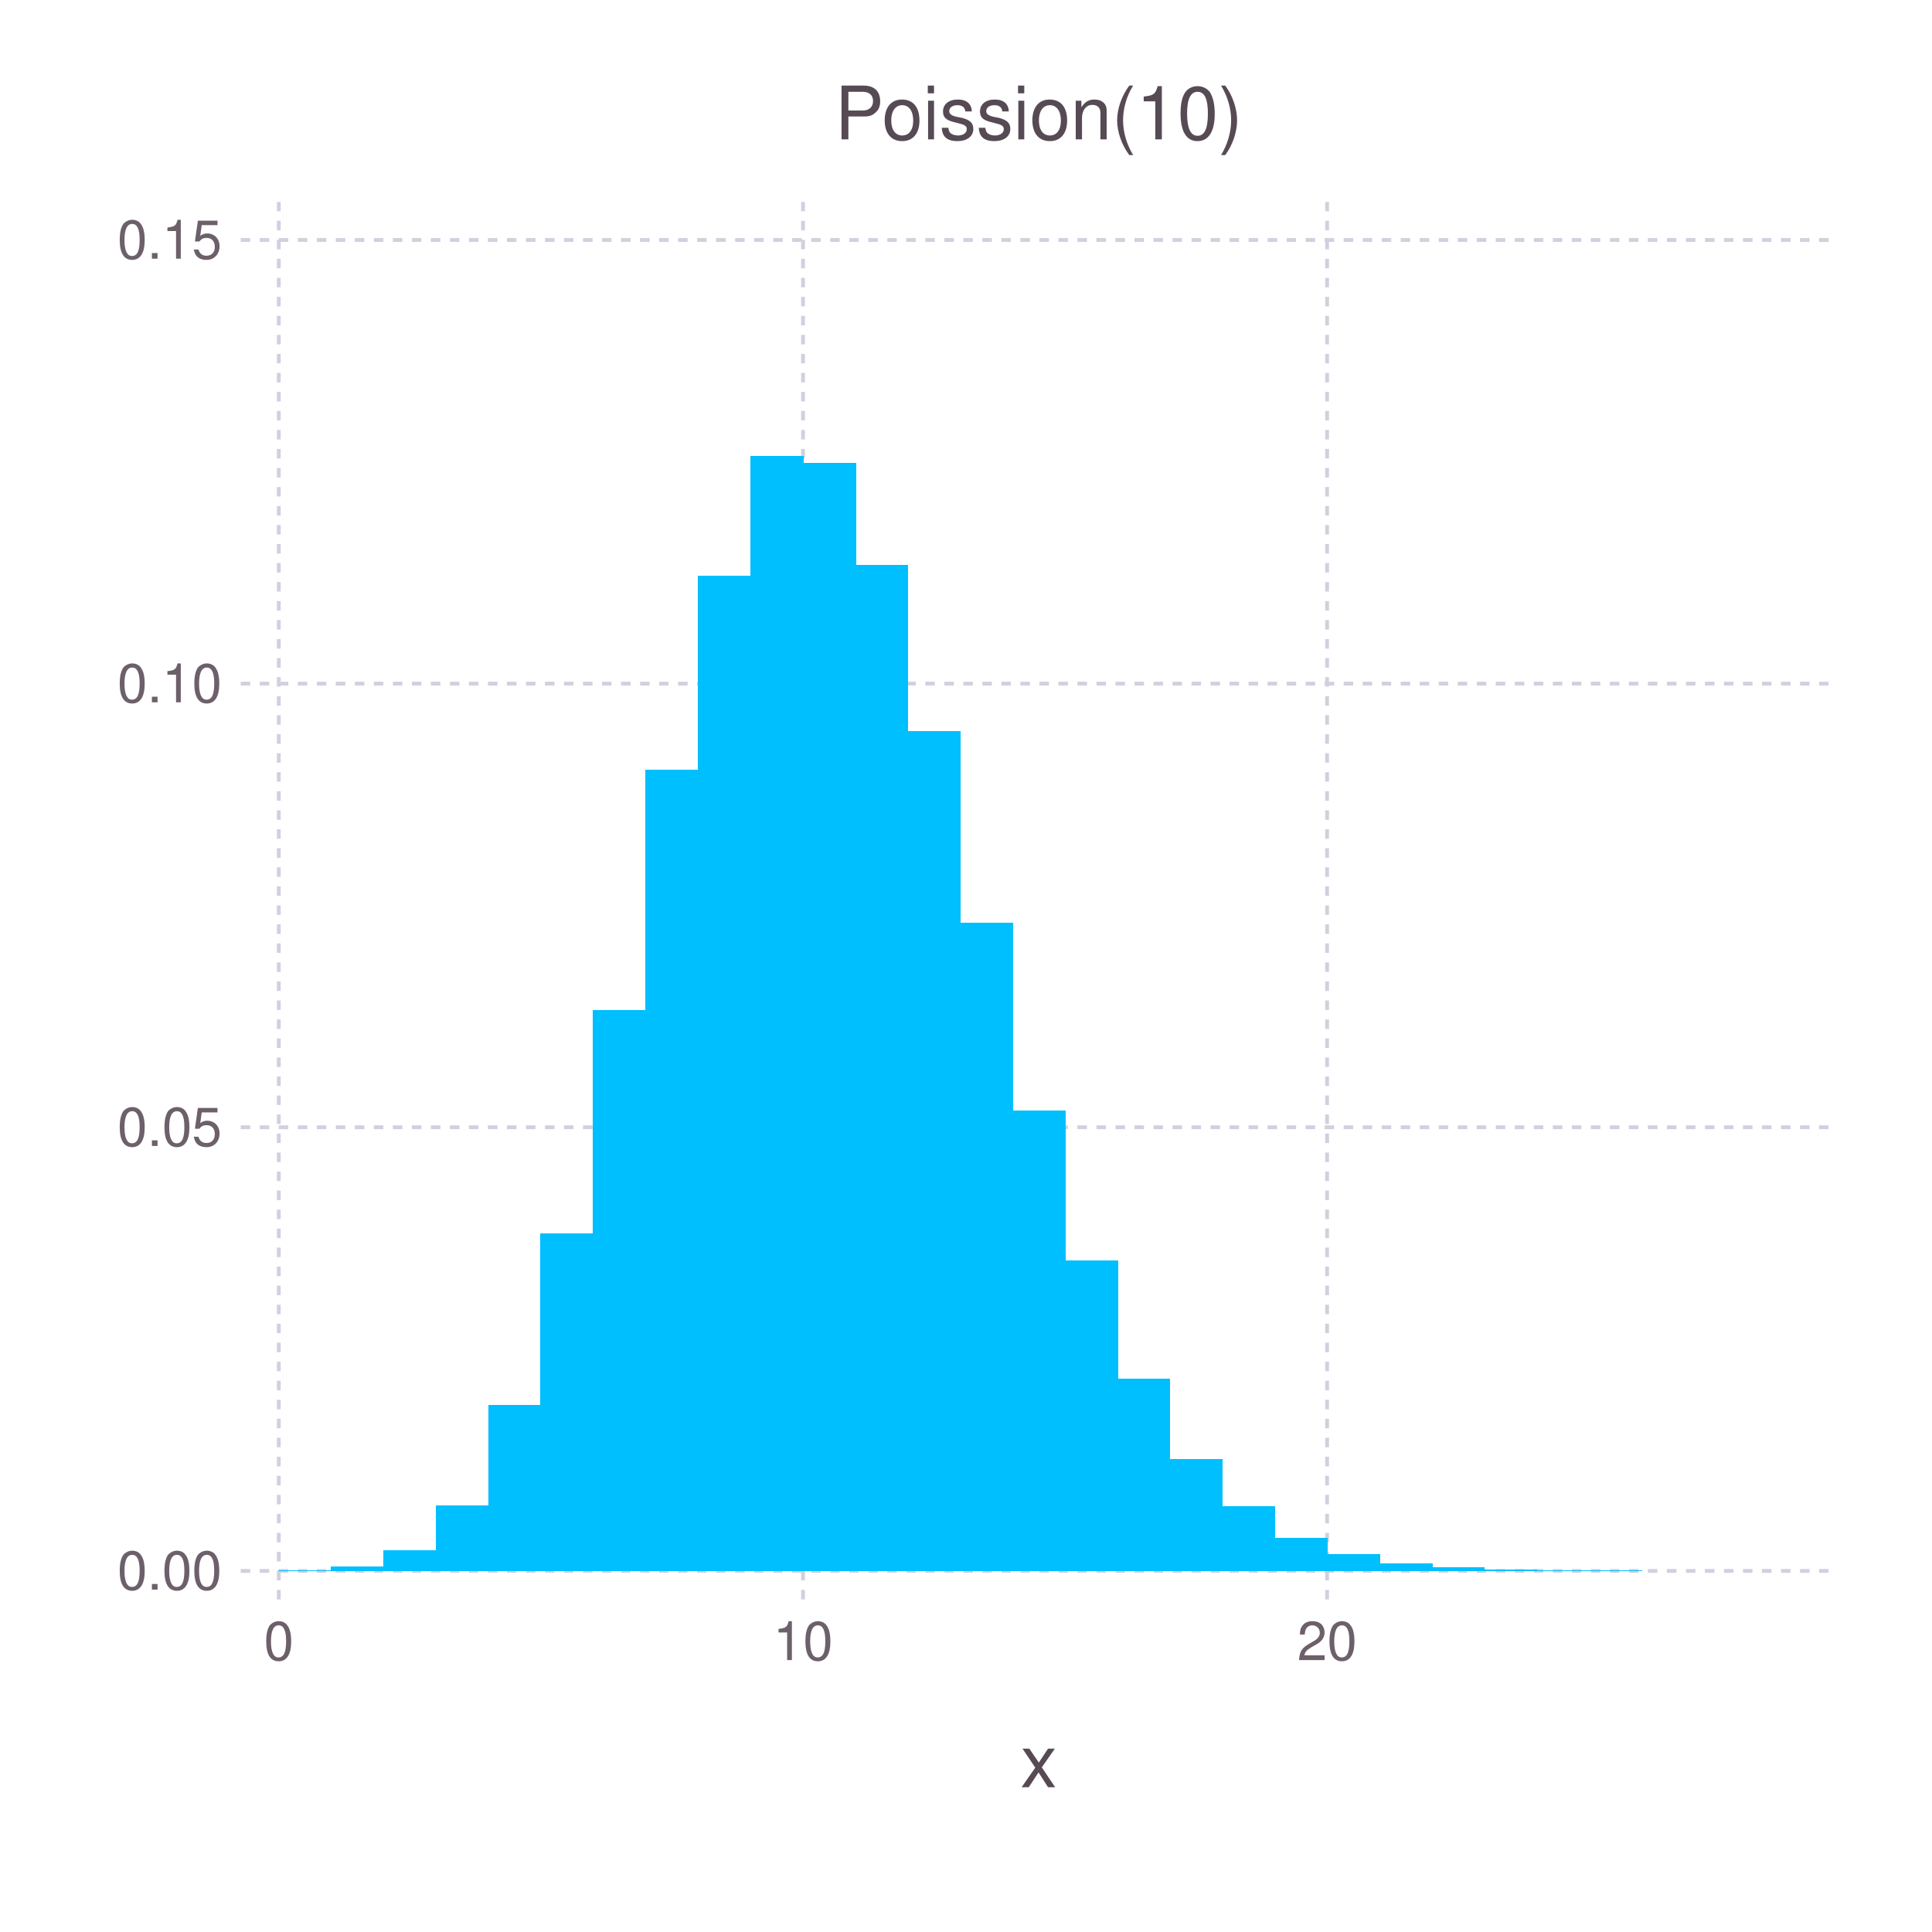
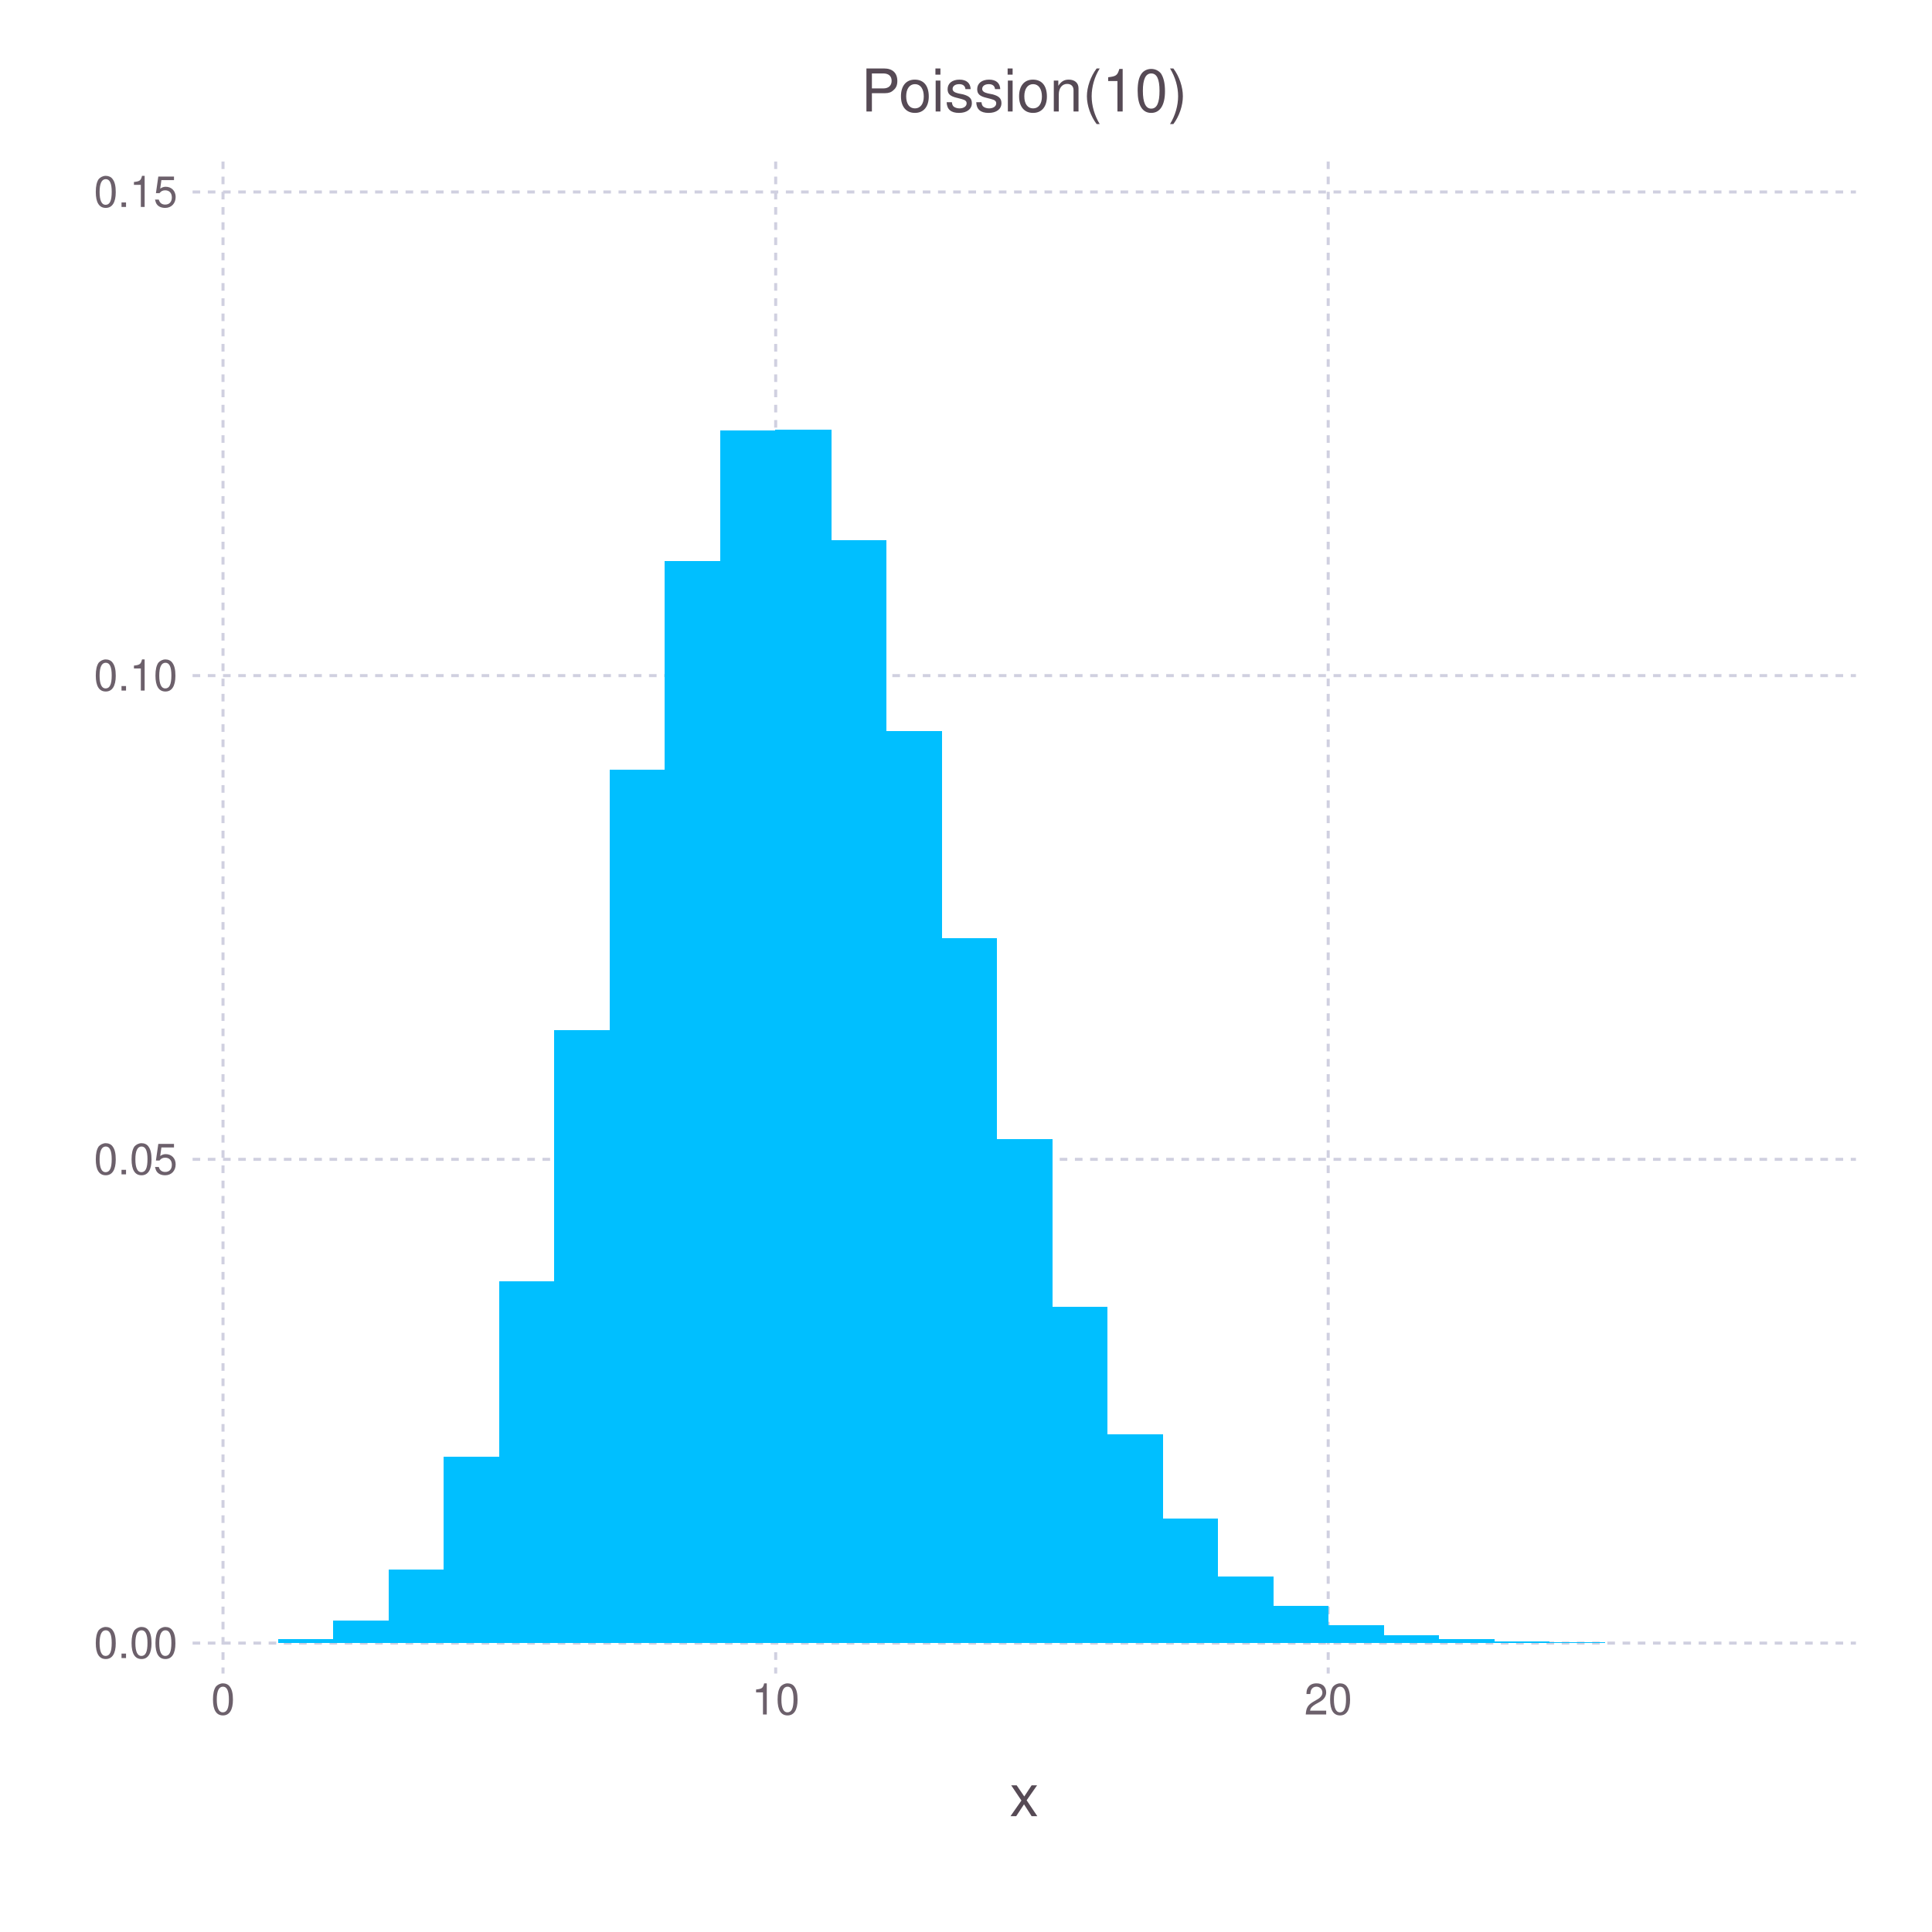
- <svg xmlns="http://www.w3.org/2000/svg" version="1.2" width="101.6mm" height="101.6mm" viewBox="0 0 101.6 101.6" stroke="none" fill="#000000" stroke-width="0.3" font-size="3.88">
+ <svg xmlns="http://www.w3.org/2000/svg" version="1.2" width="127mm" height="127mm" viewBox="0 0 127 127" stroke="none" fill="#000000" stroke-width="0.3" font-size="3.88">
  <defs>
    <marker id="arrow" markerWidth="15" markerHeight="7" refX="5" refY="3.5" orient="auto" markerUnits="strokeWidth">
      <path d="M0,0 L15,3.5 L0,7 z" stroke="context-stroke" fill="context-stroke" />
    </marker>
  </defs>
-   <g class="plotroot xscalable yscalable" id="img-2a0eecde-1">
-     <g font-size="3.88" font-family="'PT Sans','Helvetica Neue','Helvetica',sans-serif" fill="#564A55" stroke="#000000" stroke-opacity="0.000" id="img-2a0eecde-2">
-       <g transform="translate(54.63,91.66)">
+   <g class="plotroot xscalable yscalable" id="img-e8b9219b-1">
+     <g font-size="3.88" font-family="'PT Sans','Helvetica Neue','Helvetica',sans-serif" fill="#564A55" stroke="#000000" stroke-opacity="0.000" id="img-e8b9219b-2">
+       <g transform="translate(67.33,117.06)">
        <g class="primitive">
          <text text-anchor="middle" dy="0.6em">x</text>
        </g>
      </g>
    </g>
-     <g class="guide xlabels" font-size="2.82" font-family="'PT Sans Caption','Helvetica Neue','Helvetica',sans-serif" fill="#6C606B" id="img-2a0eecde-3">
-       <g transform="translate(14.66,85.61)">
+     <g class="guide xlabels" font-size="2.82" font-family="'PT Sans Caption','Helvetica Neue','Helvetica',sans-serif" fill="#6C606B" id="img-e8b9219b-3">
+       <g transform="translate(14.66,111.01)">
        <g class="primitive">
          <text text-anchor="middle" dy="0.6em">0</text>
        </g>
      </g>
-       <g transform="translate(42.23,85.61)">
+       <g transform="translate(50.99,111.01)">
        <g class="primitive">
          <text text-anchor="middle" dy="0.6em">10</text>
        </g>
      </g>
-       <g transform="translate(69.79,85.61)">
+       <g transform="translate(87.31,111.01)">
        <g class="primitive">
          <text text-anchor="middle" dy="0.6em">20</text>
        </g>
      </g>
    </g>
-     <g clip-path="url(#img-2a0eecde-4)">
-       <g id="img-2a0eecde-5">
-         <g pointer-events="visible" stroke-width="0.3" fill="#000000" fill-opacity="0.000" stroke="#000000" stroke-opacity="0.000" class="guide background" id="img-2a0eecde-6">
-           <g transform="translate(54.63,47.61)" id="img-2a0eecde-7">
-             <path d="M-41.97,-37 L41.97,-37 41.97,37 -41.97,37  z" class="primitive" />
+     <g clip-path="url(#img-e8b9219b-4)">
+       <g id="img-e8b9219b-5">
+         <g pointer-events="visible" stroke-width="0.3" fill="#000000" fill-opacity="0.000" stroke="#000000" stroke-opacity="0.000" class="guide background" id="img-e8b9219b-6">
+           <g transform="translate(67.33,60.31)" id="img-e8b9219b-7">
+             <path d="M-54.67,-49.7 L54.67,-49.7 54.67,49.7 -54.67,49.7  z" class="primitive" />
          </g>
        </g>
-         <g class="guide ygridlines xfixed" stroke-dasharray="0.5,0.5" stroke-width="0.2" stroke="#D0D0E0" id="img-2a0eecde-8">
-           <g transform="translate(54.63,82.61)" id="img-2a0eecde-9">
-             <path fill="none" d="M-41.97,0 L41.97,0 " class="primitive" />
+         <g class="guide ygridlines xfixed" stroke-dasharray="0.5,0.5" stroke-width="0.2" stroke="#D0D0E0" id="img-e8b9219b-8">
+           <g transform="translate(67.33,108.01)" id="img-e8b9219b-9">
+             <path fill="none" d="M-54.67,0 L54.67,0 " class="primitive" />
          </g>
-           <g transform="translate(54.63,59.28)" id="img-2a0eecde-10">
-             <path fill="none" d="M-41.97,0 L41.97,0 " class="primitive" />
+           <g transform="translate(67.33,76.21)" id="img-e8b9219b-10">
+             <path fill="none" d="M-54.67,0 L54.67,0 " class="primitive" />
          </g>
-           <g transform="translate(54.63,35.95)" id="img-2a0eecde-11">
-             <path fill="none" d="M-41.97,0 L41.97,0 " class="primitive" />
+           <g transform="translate(67.33,44.41)" id="img-e8b9219b-11">
+             <path fill="none" d="M-54.67,0 L54.67,0 " class="primitive" />
          </g>
-           <g transform="translate(54.63,12.62)" id="img-2a0eecde-12">
-             <path fill="none" d="M-41.97,0 L41.97,0 " class="primitive" />
+           <g transform="translate(67.33,12.62)" id="img-e8b9219b-12">
+             <path fill="none" d="M-54.67,0 L54.67,0 " class="primitive" />
          </g>
        </g>
-         <g class="guide xgridlines yfixed" stroke-dasharray="0.5,0.5" stroke-width="0.2" stroke="#D0D0E0" id="img-2a0eecde-13">
-           <g transform="translate(14.66,47.61)" id="img-2a0eecde-14">
-             <path fill="none" d="M0,-37 L0,37 " class="primitive" />
+         <g class="guide xgridlines yfixed" stroke-dasharray="0.5,0.5" stroke-width="0.2" stroke="#D0D0E0" id="img-e8b9219b-13">
+           <g transform="translate(14.66,60.31)" id="img-e8b9219b-14">
+             <path fill="none" d="M0,-49.7 L0,49.7 " class="primitive" />
          </g>
-           <g transform="translate(42.23,47.61)" id="img-2a0eecde-15">
-             <path fill="none" d="M0,-37 L0,37 " class="primitive" />
+           <g transform="translate(50.99,60.31)" id="img-e8b9219b-15">
+             <path fill="none" d="M0,-49.7 L0,49.7 " class="primitive" />
          </g>
-           <g transform="translate(69.79,47.61)" id="img-2a0eecde-16">
-             <path fill="none" d="M0,-37 L0,37 " class="primitive" />
+           <g transform="translate(87.31,60.31)" id="img-e8b9219b-16">
+             <path fill="none" d="M0,-49.7 L0,49.7 " class="primitive" />
          </g>
        </g>
-         <g class="plotpanel" id="img-2a0eecde-17">
-           <g shape-rendering="crispEdges" stroke-width="0.3" id="img-2a0eecde-18">
-             <g class="geometry" fill-opacity="1" stroke="#000000" stroke-opacity="0.000" fill="#00BFFF" id="img-2a0eecde-19">
-               <g transform="translate(16.04,82.6)" id="img-2a0eecde-20">
-                 <path d="M-1.4,-0.01 L1.4,-0.01 1.4,0.01 -1.4,0.01  z" class="primitive" />
+         <g class="plotpanel" id="img-e8b9219b-17">
+           <g shape-rendering="crispEdges" stroke-width="0.3" id="img-e8b9219b-18">
+             <g class="geometry" fill-opacity="1" stroke="#000000" stroke-opacity="0.000" fill="#00BFFF" id="img-e8b9219b-19">
+               <g transform="translate(16.48,108)" id="img-e8b9219b-20">
+                 <path d="M-1.84,-0.01 L1.84,-0.01 1.84,0.01 -1.84,0.01  z" class="primitive" />
              </g>
-               <g transform="translate(18.8,82.5)" id="img-2a0eecde-21">
-                 <path d="M-1.4,-0.11 L1.4,-0.11 1.4,0.11 -1.4,0.11  z" class="primitive" />
+               <g transform="translate(20.11,107.87)" id="img-e8b9219b-21">
+                 <path d="M-1.84,-0.14 L1.84,-0.14 1.84,0.14 -1.84,0.14  z" class="primitive" />
              </g>
-               <g transform="translate(21.56,82.07)" id="img-2a0eecde-22">
-                 <path d="M-1.4,-0.55 L1.4,-0.55 1.4,0.55 -1.4,0.55  z" class="primitive" />
+               <g transform="translate(23.74,107.27)" id="img-e8b9219b-22">
+                 <path d="M-1.84,-0.74 L1.84,-0.74 1.84,0.74 -1.84,0.74  z" class="primitive" />
              </g>
-               <g transform="translate(24.31,80.88)" id="img-2a0eecde-23">
-                 <path d="M-1.4,-1.73 L1.4,-1.73 1.4,1.73 -1.4,1.73  z" class="primitive" />
+               <g transform="translate(27.38,105.59)" id="img-e8b9219b-23">
+                 <path d="M-1.84,-2.42 L1.84,-2.42 1.84,2.42 -1.84,2.42  z" class="primitive" />
              </g>
-               <g transform="translate(27.07,78.24)" id="img-2a0eecde-24">
-                 <path d="M-1.4,-4.37 L1.4,-4.37 1.4,4.37 -1.4,4.37  z" class="primitive" />
+               <g transform="translate(31.01,101.89)" id="img-e8b9219b-24">
+                 <path d="M-1.84,-6.12 L1.84,-6.12 1.84,6.12 -1.84,6.12  z" class="primitive" />
              </g>
-               <g transform="translate(29.82,73.73)" id="img-2a0eecde-25">
-                 <path d="M-1.4,-8.88 L1.4,-8.88 1.4,8.88 -1.4,8.88  z" class="primitive" />
+               <g transform="translate(34.64,96.12)" id="img-e8b9219b-25">
+                 <path d="M-1.84,-11.89 L1.84,-11.89 1.84,11.89 -1.84,11.89  z" class="primitive" />
              </g>
-               <g transform="translate(32.58,67.87)" id="img-2a0eecde-26">
-                 <path d="M-1.4,-14.74 L1.4,-14.74 1.4,14.74 -1.4,14.74  z" class="primitive" />
+               <g transform="translate(38.27,87.86)" id="img-e8b9219b-26">
+                 <path d="M-1.84,-20.15 L1.84,-20.15 1.84,20.15 -1.84,20.15  z" class="primitive" />
              </g>
-               <g transform="translate(35.34,61.54)" id="img-2a0eecde-27">
-                 <path d="M-1.4,-21.07 L1.4,-21.07 1.4,21.07 -1.4,21.07  z" class="primitive" />
+               <g transform="translate(41.91,79.3)" id="img-e8b9219b-27">
+                 <path d="M-1.84,-28.71 L1.84,-28.71 1.84,28.71 -1.84,28.71  z" class="primitive" />
              </g>
-               <g transform="translate(38.09,56.44)" id="img-2a0eecde-28">
-                 <path d="M-1.4,-26.17 L1.4,-26.17 1.4,26.17 -1.4,26.17  z" class="primitive" />
+               <g transform="translate(45.54,72.44)" id="img-e8b9219b-28">
+                 <path d="M-1.84,-35.58 L1.84,-35.58 1.84,35.58 -1.84,35.58  z" class="primitive" />
              </g>
-               <g transform="translate(40.85,53.29)" id="img-2a0eecde-29">
-                 <path d="M-1.4,-29.32 L1.4,-29.32 1.4,29.32 -1.4,29.32  z" class="primitive" />
+               <g transform="translate(49.17,68.15)" id="img-e8b9219b-29">
+                 <path d="M-1.84,-39.86 L1.84,-39.86 1.84,39.86 -1.84,39.86  z" class="primitive" />
              </g>
-               <g transform="translate(43.61,53.47)" id="img-2a0eecde-30">
-                 <path d="M-1.4,-29.14 L1.4,-29.14 1.4,29.14 -1.4,29.14  z" class="primitive" />
+               <g transform="translate(52.8,68.12)" id="img-e8b9219b-30">
+                 <path d="M-1.84,-39.89 L1.84,-39.89 1.84,39.89 -1.84,39.89  z" class="primitive" />
              </g>
-               <g transform="translate(46.36,56.16)" id="img-2a0eecde-31">
-                 <path d="M-1.4,-26.45 L1.4,-26.45 1.4,26.45 -1.4,26.45  z" class="primitive" />
+               <g transform="translate(56.44,71.77)" id="img-e8b9219b-31">
+                 <path d="M-1.84,-36.24 L1.84,-36.24 1.84,36.24 -1.84,36.24  z" class="primitive" />
              </g>
-               <g transform="translate(49.12,60.52)" id="img-2a0eecde-32">
-                 <path d="M-1.4,-22.09 L1.4,-22.09 1.4,22.09 -1.4,22.09  z" class="primitive" />
+               <g transform="translate(60.07,78.03)" id="img-e8b9219b-32">
+                 <path d="M-1.84,-29.98 L1.84,-29.98 1.84,29.98 -1.84,29.98  z" class="primitive" />
              </g>
-               <g transform="translate(51.88,65.57)" id="img-2a0eecde-33">
-                 <path d="M-1.4,-17.04 L1.4,-17.04 1.4,17.04 -1.4,17.04  z" class="primitive" />
+               <g transform="translate(63.7,84.83)" id="img-e8b9219b-33">
+                 <path d="M-1.84,-23.18 L1.84,-23.18 1.84,23.18 -1.84,23.18  z" class="primitive" />
              </g>
-               <g transform="translate(54.63,70.51)" id="img-2a0eecde-34">
-                 <path d="M-1.4,-12.1 L1.4,-12.1 1.4,12.1 -1.4,12.1  z" class="primitive" />
+               <g transform="translate(67.33,91.45)" id="img-e8b9219b-34">
+                 <path d="M-1.84,-16.56 L1.84,-16.56 1.84,16.56 -1.84,16.56  z" class="primitive" />
              </g>
-               <g transform="translate(57.39,74.45)" id="img-2a0eecde-35">
-                 <path d="M-1.4,-8.16 L1.4,-8.16 1.4,8.16 -1.4,8.16  z" class="primitive" />
+               <g transform="translate(70.96,96.96)" id="img-e8b9219b-35">
+                 <path d="M-1.84,-11.05 L1.84,-11.05 1.84,11.05 -1.84,11.05  z" class="primitive" />
              </g>
-               <g transform="translate(60.14,77.55)" id="img-2a0eecde-36">
-                 <path d="M-1.4,-5.06 L1.4,-5.06 1.4,5.06 -1.4,5.06  z" class="primitive" />
+               <g transform="translate(74.6,101.15)" id="img-e8b9219b-36">
+                 <path d="M-1.84,-6.86 L1.84,-6.86 1.84,6.86 -1.84,6.86  z" class="primitive" />
              </g>
-               <g transform="translate(62.9,79.66)" id="img-2a0eecde-37">
-                 <path d="M-1.4,-2.95 L1.4,-2.95 1.4,2.95 -1.4,2.95  z" class="primitive" />
+               <g transform="translate(78.23,103.92)" id="img-e8b9219b-37">
+                 <path d="M-1.84,-4.09 L1.84,-4.09 1.84,4.09 -1.84,4.09  z" class="primitive" />
              </g>
-               <g transform="translate(65.66,80.91)" id="img-2a0eecde-38">
-                 <path d="M-1.4,-1.7 L1.4,-1.7 1.4,1.7 -1.4,1.7  z" class="primitive" />
+               <g transform="translate(81.86,105.81)" id="img-e8b9219b-38">
+                 <path d="M-1.84,-2.2 L1.84,-2.2 1.84,2.2 -1.84,2.2  z" class="primitive" />
              </g>
-               <g transform="translate(68.41,81.74)" id="img-2a0eecde-39">
-                 <path d="M-1.4,-0.87 L1.4,-0.87 1.4,0.87 -1.4,0.87  z" class="primitive" />
+               <g transform="translate(85.49,106.79)" id="img-e8b9219b-39">
+                 <path d="M-1.84,-1.22 L1.84,-1.22 1.84,1.22 -1.84,1.22  z" class="primitive" />
              </g>
-               <g transform="translate(71.17,82.17)" id="img-2a0eecde-40">
-                 <path d="M-1.4,-0.44 L1.4,-0.44 1.4,0.44 -1.4,0.44  z" class="primitive" />
+               <g transform="translate(89.13,107.43)" id="img-e8b9219b-40">
+                 <path d="M-1.84,-0.58 L1.84,-0.58 1.84,0.58 -1.84,0.58  z" class="primitive" />
              </g>
-               <g transform="translate(73.93,82.41)" id="img-2a0eecde-41">
-                 <path d="M-1.4,-0.2 L1.4,-0.2 1.4,0.2 -1.4,0.2  z" class="primitive" />
+               <g transform="translate(92.76,107.75)" id="img-e8b9219b-41">
+                 <path d="M-1.84,-0.26 L1.84,-0.26 1.84,0.26 -1.84,0.26  z" class="primitive" />
              </g>
-               <g transform="translate(76.68,82.52)" id="img-2a0eecde-42">
-                 <path d="M-1.4,-0.09 L1.4,-0.09 1.4,0.09 -1.4,0.09  z" class="primitive" />
+               <g transform="translate(96.39,107.89)" id="img-e8b9219b-42">
+                 <path d="M-1.84,-0.12 L1.84,-0.12 1.84,0.12 -1.84,0.12  z" class="primitive" />
              </g>
-               <g transform="translate(79.44,82.57)" id="img-2a0eecde-43">
-                 <path d="M-1.4,-0.04 L1.4,-0.04 1.4,0.04 -1.4,0.04  z" class="primitive" />
+               <g transform="translate(100.02,107.95)" id="img-e8b9219b-43">
+                 <path d="M-1.84,-0.06 L1.84,-0.06 1.84,0.06 -1.84,0.06  z" class="primitive" />
              </g>
-               <g transform="translate(82.2,82.59)" id="img-2a0eecde-44">
-                 <path d="M-1.4,-0.02 L1.4,-0.02 1.4,0.02 -1.4,0.02  z" class="primitive" />
+               <g transform="translate(103.65,107.98)" id="img-e8b9219b-44">
+                 <path d="M-1.84,-0.03 L1.84,-0.03 1.84,0.03 -1.84,0.03  z" class="primitive" />
              </g>
-               <g transform="translate(84.95,82.6)" id="img-2a0eecde-45">
-                 <path d="M-1.4,-0.01 L1.4,-0.01 1.4,0.01 -1.4,0.01  z" class="primitive" />
+               <g transform="translate(107.29,108)" id="img-e8b9219b-45">
+                 <path d="M-1.84,-0.01 L1.84,-0.01 1.84,0.01 -1.84,0.01  z" class="primitive" />
              </g>
-               <g transform="translate(87.71,82.61)" id="img-2a0eecde-46">
-                 <path d="M-1.4,-0 L1.4,-0 1.4,0 -1.4,0  z" class="primitive" />
+               <g transform="translate(110.92,108.01)" id="img-e8b9219b-46">
+                 <path d="M-1.84,-0 L1.84,-0 1.84,0 -1.84,0  z" class="primitive" />
              </g>
-               <g transform="translate(90.47,82.61)" id="img-2a0eecde-47">
-                 <path d="M-1.4,-0 L1.4,-0 1.4,0 -1.4,0  z" class="primitive" />
+               <g transform="translate(114.55,108.01)" id="img-e8b9219b-47">
+                 <path d="M-1.84,-0 L1.84,-0 1.84,0 -1.84,0  z" class="primitive" />
              </g>
-               <g transform="translate(93.22,82.61)" id="img-2a0eecde-48">
-                 <path d="M-1.4,-0 L1.4,-0 1.4,0 -1.4,0  z" class="primitive" />
+               <g transform="translate(118.18,108.02)" id="img-e8b9219b-48">
+                 <path d="M-1.84,-0 L1.84,-0 1.84,0 -1.84,0  z" class="primitive" />
              </g>
            </g>
          </g>
        </g>
      </g>
    </g>
-     <g class="guide ylabels" font-size="2.82" font-family="'PT Sans Caption','Helvetica Neue','Helvetica',sans-serif" fill="#6C606B" id="img-2a0eecde-49">
-       <g transform="translate(11.66,82.61)" id="img-2a0eecde-50">
+     <g class="guide ylabels" font-size="2.82" font-family="'PT Sans Caption','Helvetica Neue','Helvetica',sans-serif" fill="#6C606B" id="img-e8b9219b-49">
+       <g transform="translate(11.66,108.01)" id="img-e8b9219b-50">
        <g class="primitive">
          <text text-anchor="end" dy="0.35em">0.00</text>
        </g>
      </g>
-       <g transform="translate(11.66,59.28)" id="img-2a0eecde-51">
+       <g transform="translate(11.66,76.21)" id="img-e8b9219b-51">
        <g class="primitive">
          <text text-anchor="end" dy="0.35em">0.05</text>
        </g>
      </g>
-       <g transform="translate(11.66,35.95)" id="img-2a0eecde-52">
+       <g transform="translate(11.66,44.41)" id="img-e8b9219b-52">
        <g class="primitive">
          <text text-anchor="end" dy="0.35em">0.10</text>
        </g>
      </g>
-       <g transform="translate(11.66,12.62)" id="img-2a0eecde-53">
+       <g transform="translate(11.66,12.62)" id="img-e8b9219b-53">
        <g class="primitive">
          <text text-anchor="end" dy="0.35em">0.15</text>
        </g>
      </g>
    </g>
-     <g font-size="3.88" font-family="'PT Sans','Helvetica Neue','Helvetica',sans-serif" fill="#564A55" stroke="#000000" stroke-opacity="0.000" id="img-2a0eecde-54">
-       <g transform="translate(54.63,5)" id="img-2a0eecde-55">
+     <g font-size="3.88" font-family="'PT Sans','Helvetica Neue','Helvetica',sans-serif" fill="#564A55" stroke="#000000" stroke-opacity="0.000" id="img-e8b9219b-54">
+       <g transform="translate(67.33,5)" id="img-e8b9219b-55">
        <g class="primitive">
          <text text-anchor="middle" dy="0.6em">Poission(10)</text>
        </g>
      </g>
    </g>
  </g>
  <defs>
-     <clipPath id="img-2a0eecde-4">
-       <path d="M12.66,10.62 L96.6,10.62 96.6,84.61 12.66,84.61 " />
+     <clipPath id="img-e8b9219b-4">
+       <path d="M12.66,10.62 L122,10.62 122,110.01 12.66,110.01 " />
    </clipPath>
  </defs>
</svg>
